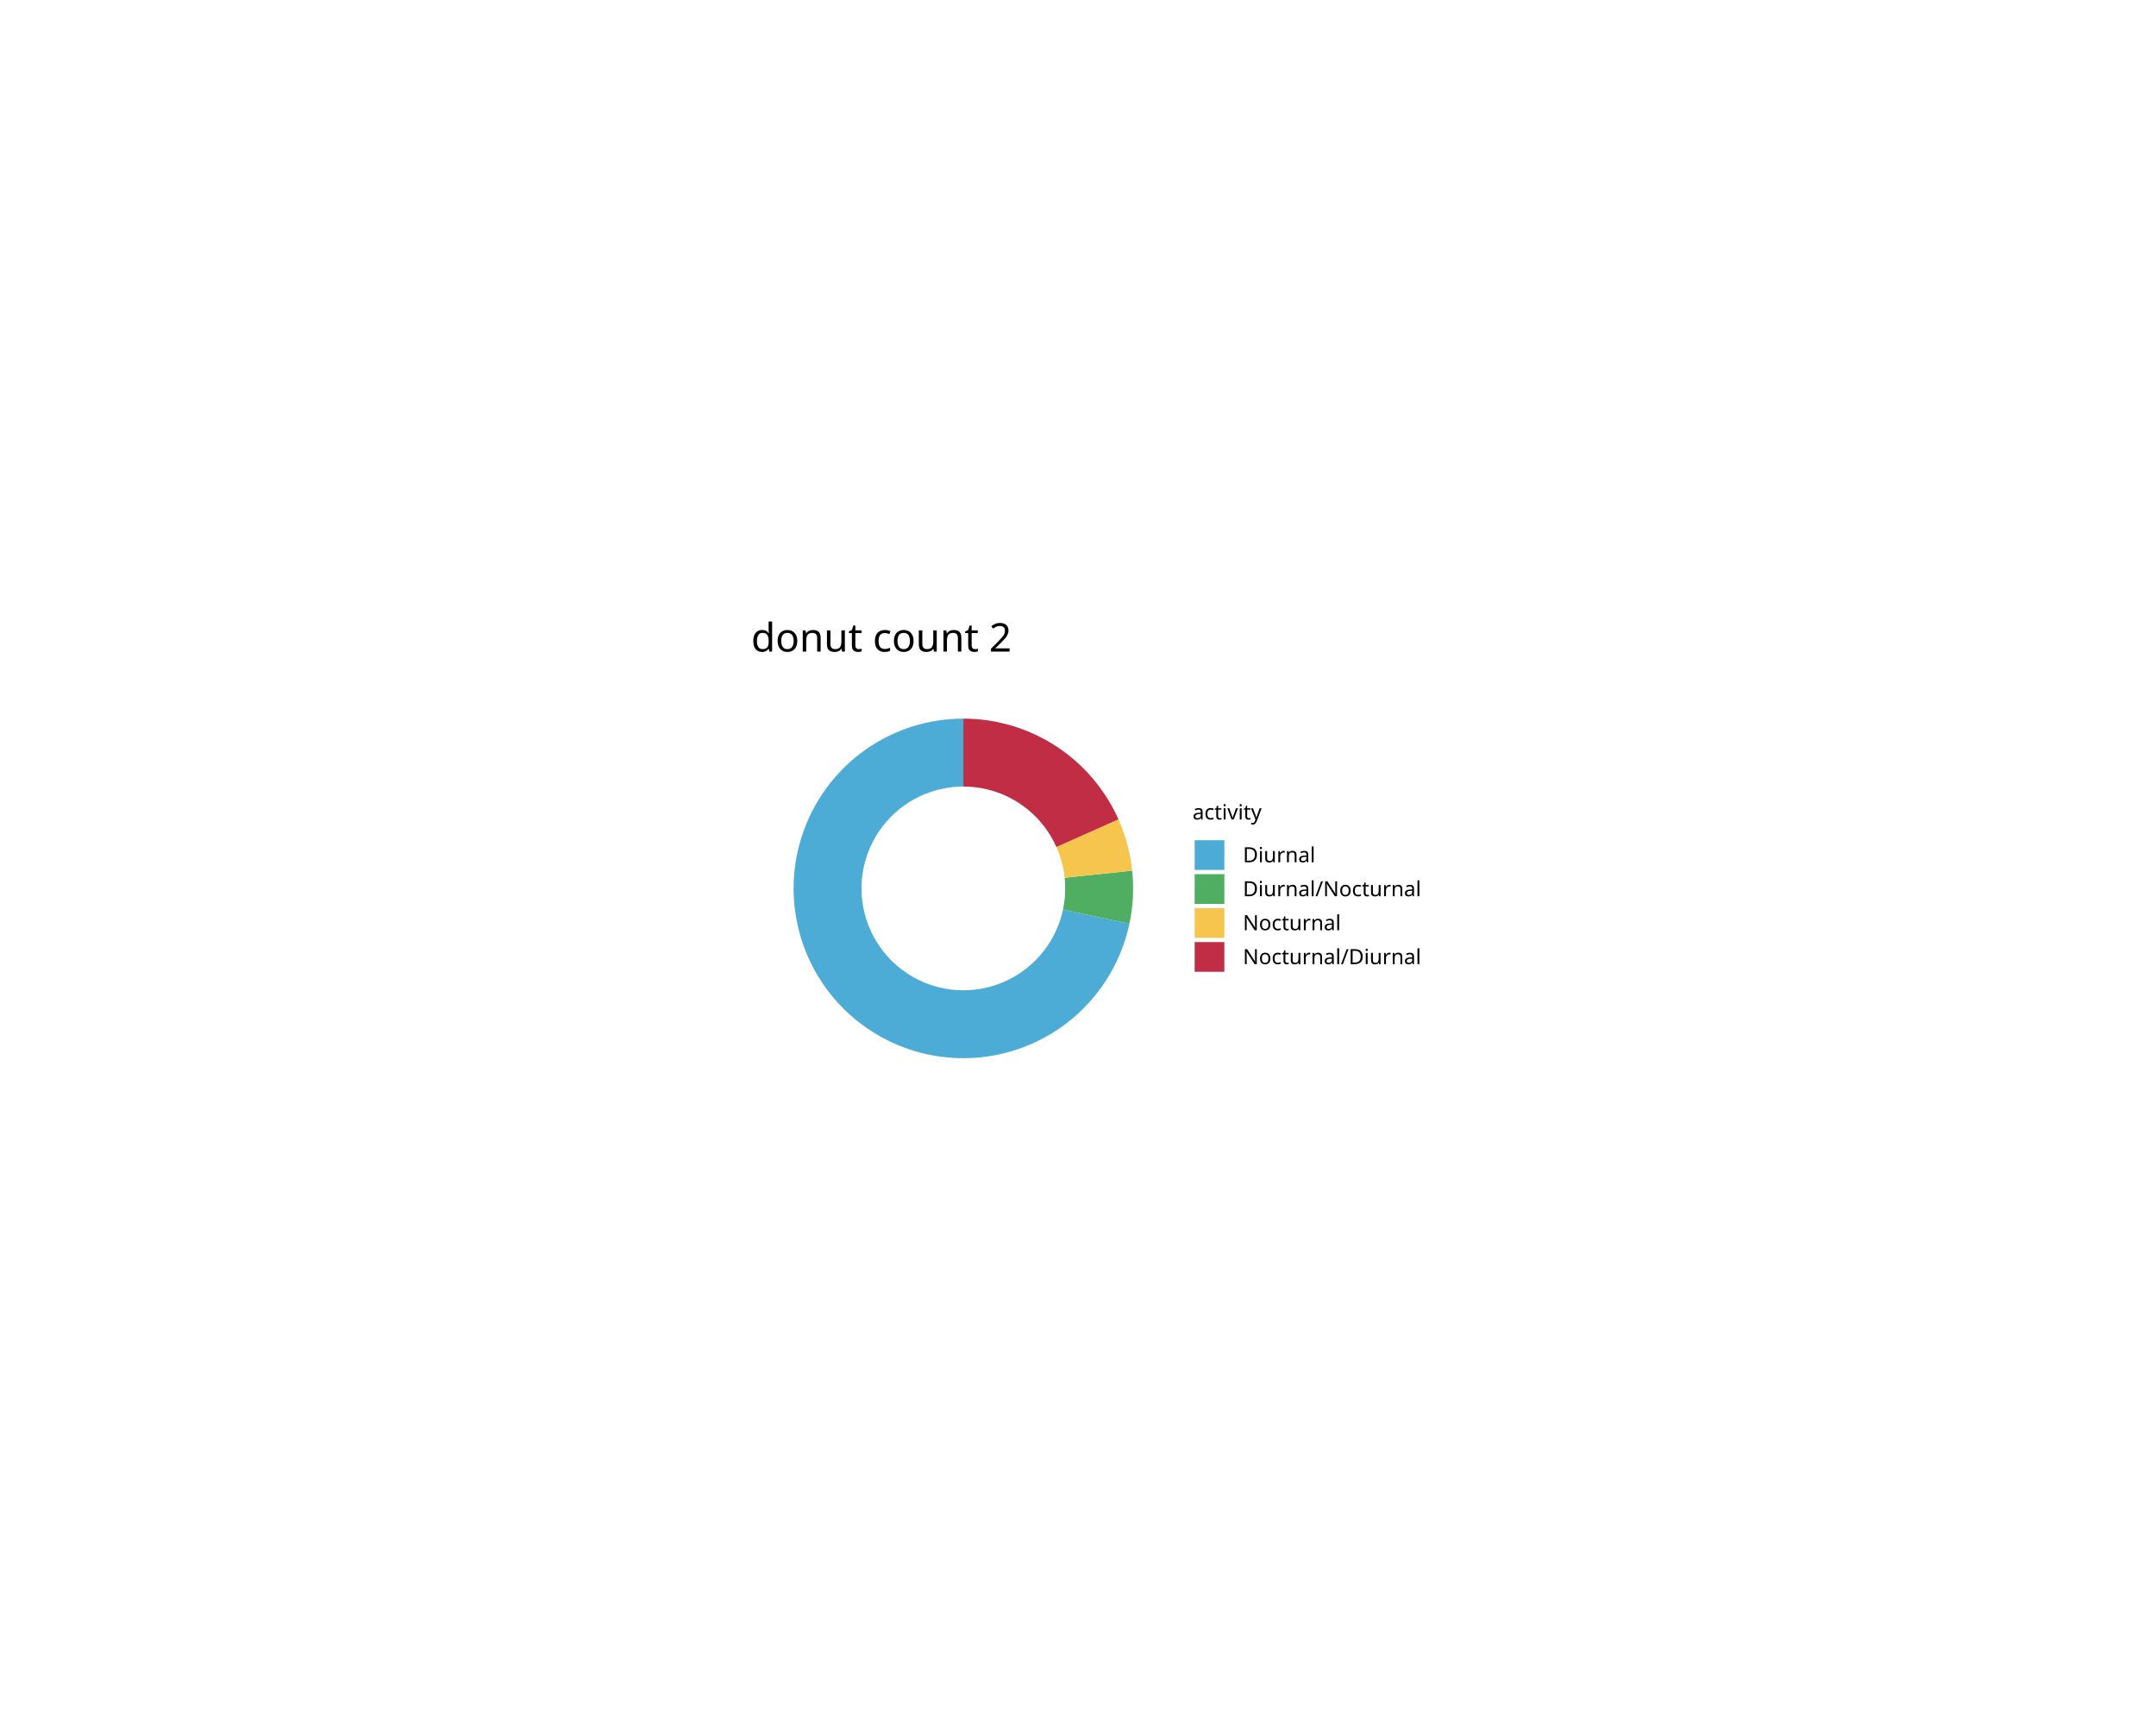
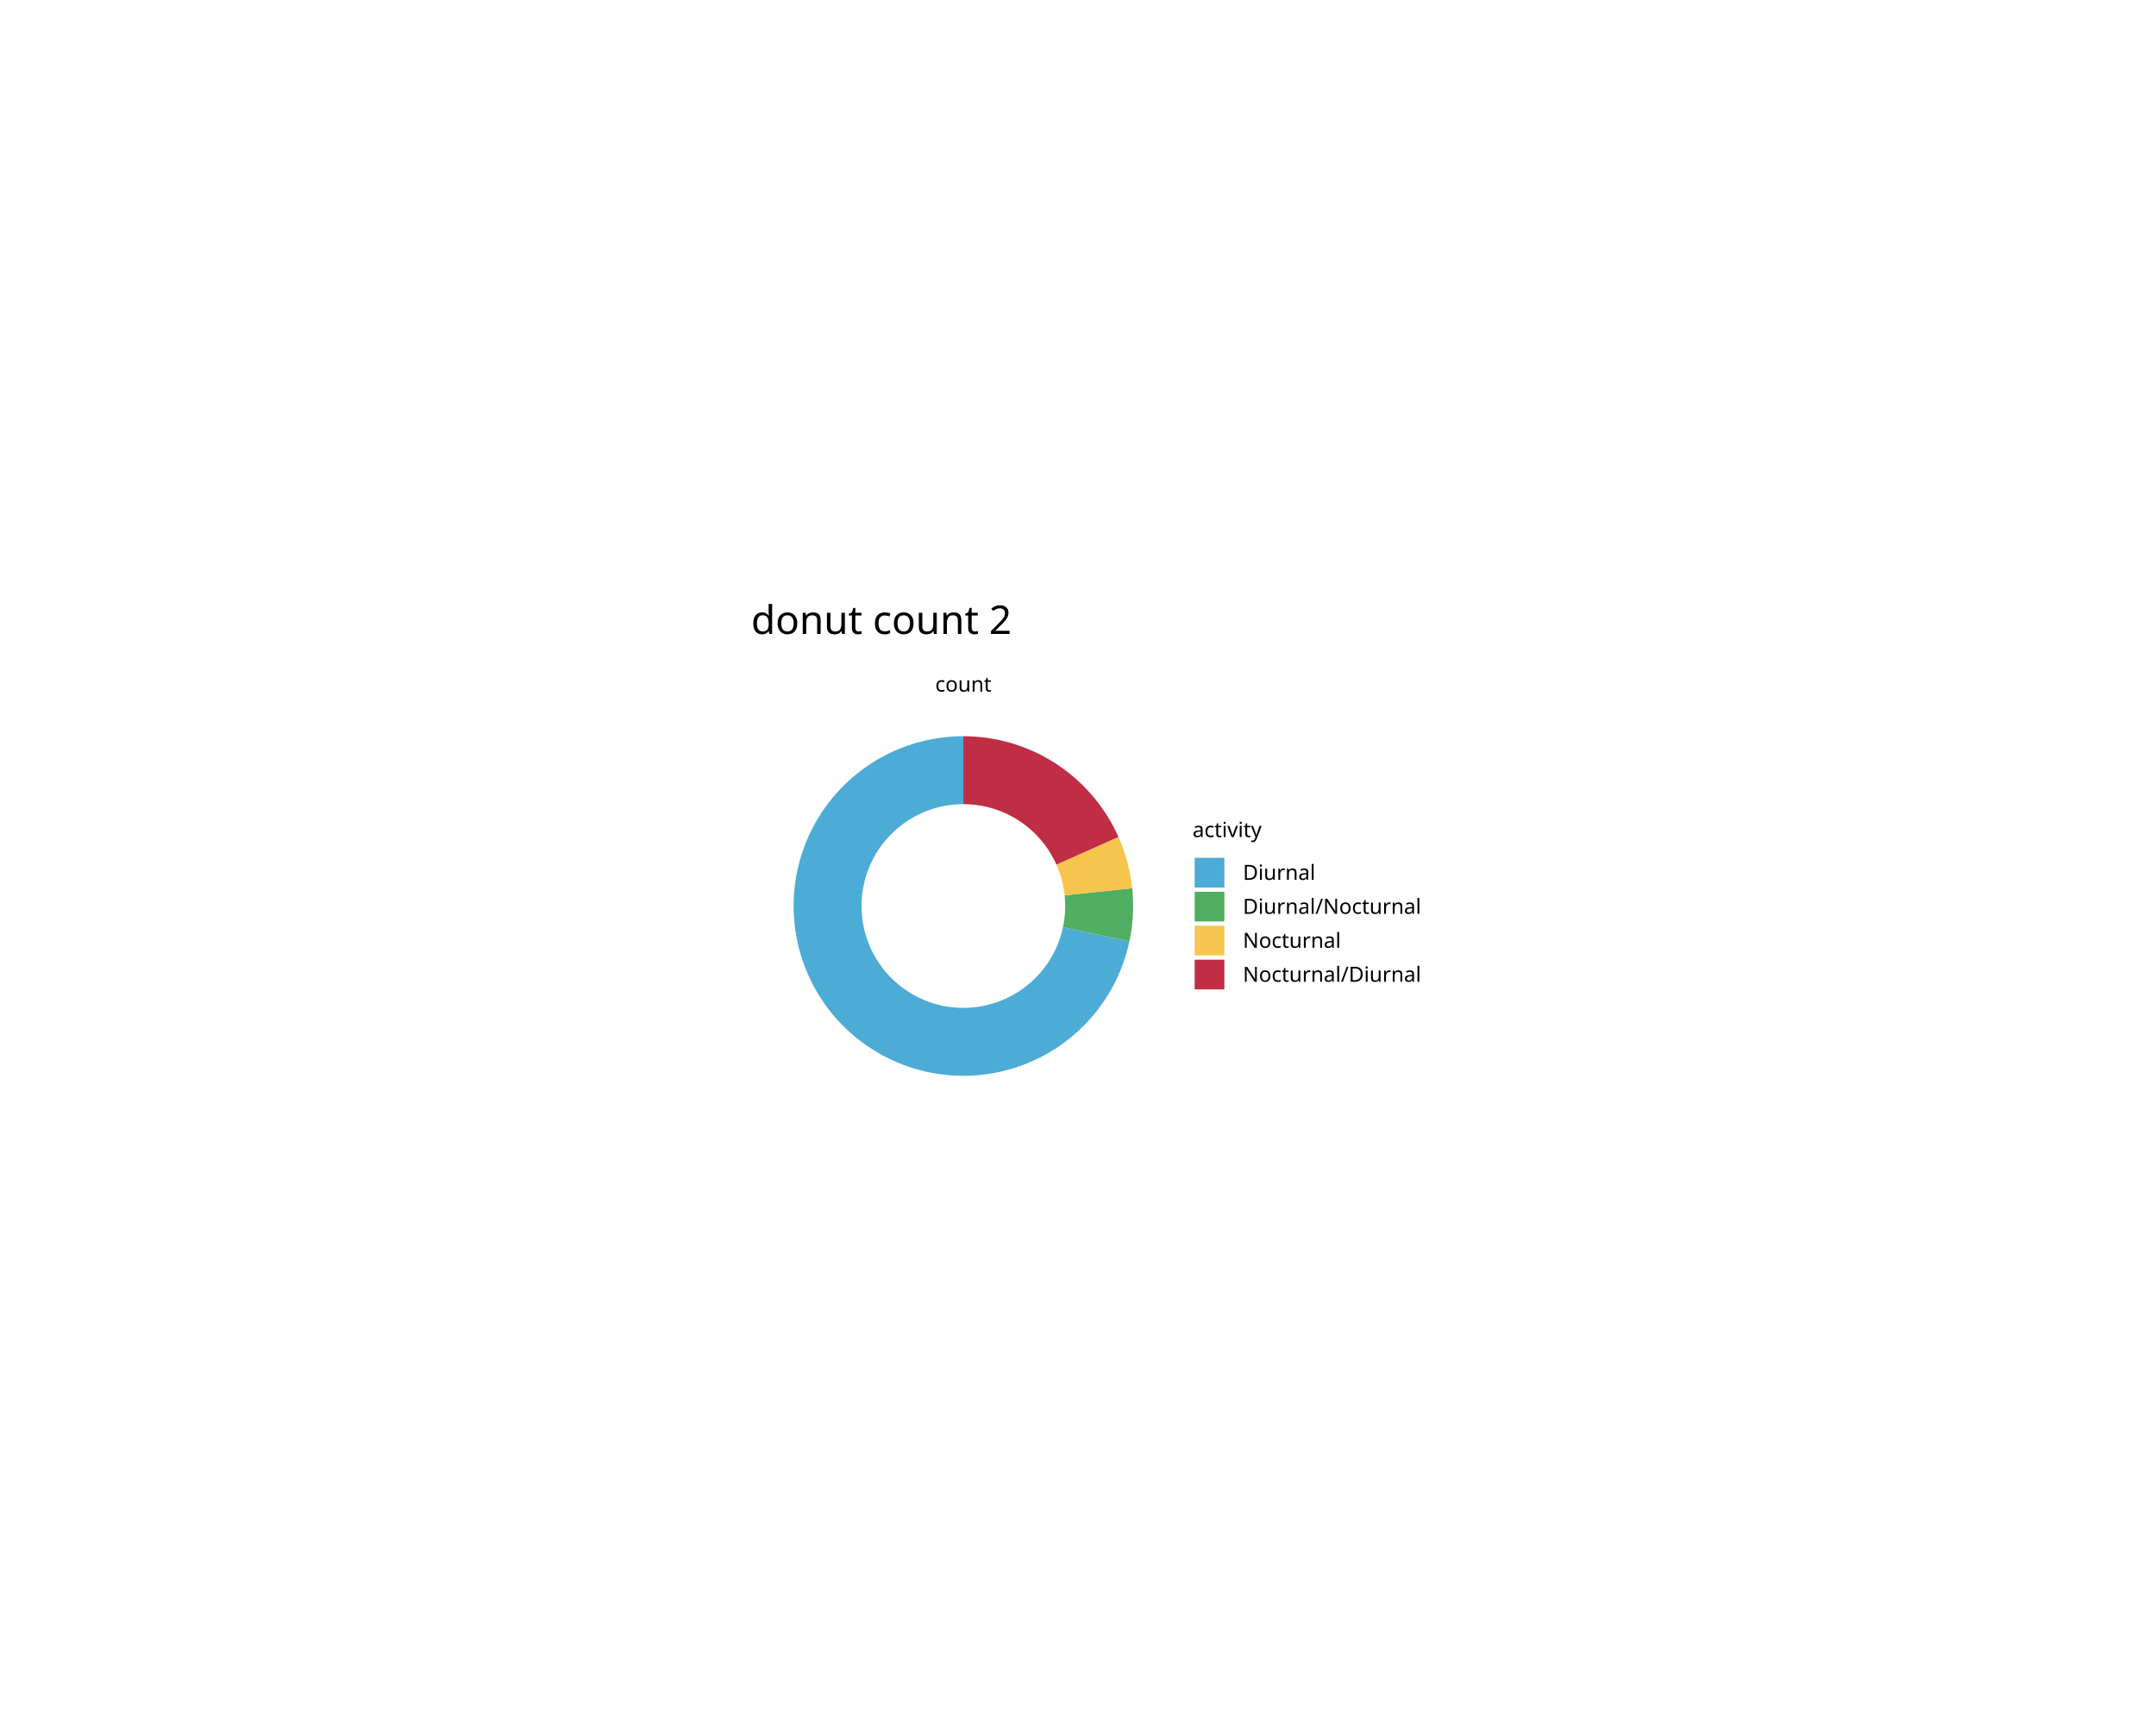
<svg xmlns="http://www.w3.org/2000/svg" class="svglite" data-engine-version="2.0" width="720.00pt" height="576.00pt" viewBox="0 0 720.00 576.00">
  <defs>
    <style type="text/css">
    .svglite line, .svglite polyline, .svglite polygon, .svglite path, .svglite rect, .svglite circle {
      fill: none;
      stroke: #000000;
      stroke-linecap: round;
      stroke-linejoin: round;
      stroke-miterlimit: 10.00;
    }
  </style>
  </defs>
  <rect width="100%" height="100%" style="stroke: none; fill: #FFFFFF;" />
  <defs>
    <clipPath id="cpMC4wMHw3MjAuMDB8MC4wMHw1NzYuMDA=">
      <rect x="0.00" y="0.00" width="720.00" height="576.00" />
    </clipPath>
  </defs>
  <g clip-path="url(#cpMC4wMHw3MjAuMDB8MC4wMHw1NzYuMDA=)">
</g>
  <defs>
-     <clipPath id="cpMjQ1LjM3fDQ3NC42M3wyMDMuMDB8MzczLjAw">
-       <rect x="245.37" y="203.00" width="229.26" height="170.00" />
+     <clipPath id="cpMjQ1LjM3fDQ3NC42M3wxOTcuMTN8Mzc4Ljg3">
+       <rect x="245.37" y="197.13" width="229.26" height="181.75" />
    </clipPath>
  </defs>
-   <g clip-path="url(#cpMjQ1LjM3fDQ3NC42M3wyMDMuMDB8MzczLjAw)">
-     <rect x="245.37" y="203.00" width="229.26" height="170.00" style="stroke-width: 1.07; stroke: #FFFFFF; fill: #FFFFFF;" />
+   <g clip-path="url(#cpMjQ1LjM3fDQ3NC42M3wxOTcuMTN8Mzc4Ljg3)">
+     <rect x="245.37" y="197.13" width="229.26" height="181.75" style="stroke-width: 1.07; stroke: #FFFFFF; fill: #FFFFFF;" />
  </g>
  <g clip-path="url(#cpMC4wMHw3MjAuMDB8MC4wMHw1NzYuMDA=)">
</g>
  <defs>
-     <clipPath id="cpMjUwLjg1fDM5Mi41OHwyMjUuNzl8MzY3LjUy">
-       <rect x="250.85" y="225.79" width="141.73" height="141.73" />
+     <clipPath id="cpMjUwLjg1fDM5Mi41OHwyMzEuNjZ8MzczLjM5">
+       <rect x="250.85" y="231.66" width="141.73" height="141.73" />
    </clipPath>
  </defs>
-   <g clip-path="url(#cpMjUwLjg1fDM5Mi41OHwyMjUuNzl8MzY3LjUy)">
+   <g clip-path="url(#cpMjUwLjg1fDM5Mi41OHwyMzEuNjZ8MzczLjM5)">
</g>
  <g clip-path="url(#cpMC4wMHw3MjAuMDB8MC4wMHw1NzYuMDA=)">
</g>
-   <g clip-path="url(#cpMjUwLjg1fDM5Mi41OHwyMjUuNzl8MzY3LjUy)">
-     <polygon points="321.71,262.64 321.71,260.57 321.71,258.51 321.71,256.45 321.71,254.39 321.71,252.33 321.71,250.27 321.71,248.21 321.71,246.14 321.71,244.08 321.71,242.02 321.71,239.96 319.80,239.99 317.88,240.09 315.97,240.25 314.06,240.48 312.16,240.77 310.28,241.12 308.40,241.54 306.55,242.03 304.71,242.57 302.88,243.18 301.09,243.85 299.31,244.57 297.56,245.36 295.84,246.21 294.14,247.11 292.48,248.08 290.86,249.09 289.26,250.16 287.71,251.29 286.19,252.47 284.72,253.69 283.28,254.97 281.90,256.30 280.55,257.67 279.26,259.08 278.01,260.54 276.81,262.04 275.67,263.58 274.57,265.16 273.53,266.77 272.55,268.42 271.62,270.10 270.75,271.81 269.94,273.55 269.19,275.32 268.50,277.11 267.87,278.92 267.30,280.75 266.79,282.60 266.35,284.47 265.96,286.35 265.65,288.25 265.40,290.15 265.21,292.06 265.08,293.97 265.03,295.89 265.03,297.81 265.11,299.73 265.24,301.64 265.44,303.55 265.71,305.45 266.04,307.35 266.43,309.22 266.89,311.09 267.41,312.94 267.99,314.76 268.64,316.57 269.34,318.36 270.11,320.12 270.93,321.85 271.81,323.56 272.75,325.23 273.75,326.87 274.80,328.48 275.90,330.05 277.06,331.58 278.27,333.07 279.52,334.52 280.83,335.93 282.18,337.29 283.58,338.60 285.02,339.87 286.51,341.09 288.03,342.25 289.59,343.37 291.19,344.43 292.83,345.43 294.50,346.38 296.20,347.28 297.92,348.11 299.68,348.89 301.46,349.60 303.26,350.26 305.09,350.85 306.93,351.38 308.79,351.85 310.67,352.26 312.56,352.60 314.46,352.88 316.37,353.09 318.28,353.24 320.20,353.32 322.12,353.34 324.04,353.30 325.95,353.19 327.86,353.01 329.77,352.77 331.66,352.47 333.55,352.10 335.42,351.66 337.27,351.17 339.11,350.61 340.92,349.99 342.72,349.31 344.49,348.57 346.23,347.77 347.95,346.91 349.63,345.99 351.29,345.02 352.91,343.99 354.49,342.91 356.04,341.77 357.55,340.58 359.02,339.35 360.44,338.06 361.82,336.72 363.15,335.34 364.44,333.92 365.67,332.45 366.86,330.94 368.00,329.39 369.08,327.81 370.11,326.19 371.08,324.53 371.99,322.85 372.85,321.13 373.65,319.38 374.39,317.61 375.07,315.82 375.69,314.00 376.24,312.16 376.74,310.31 377.17,308.44 375.15,308.01 373.14,307.58 371.12,307.15 369.10,306.72 367.09,306.30 365.07,305.87 363.05,305.44 361.04,305.01 359.02,304.58 357.00,304.15 354.99,303.72 354.53,305.61 353.97,307.46 353.30,309.28 352.53,311.06 351.66,312.79 350.69,314.47 349.63,316.09 348.47,317.65 347.23,319.14 345.91,320.56 344.51,321.90 343.03,323.16 341.49,324.33 339.88,325.41 338.21,326.40 336.49,327.29 334.72,328.08 332.91,328.77 331.06,329.36 329.18,329.84 327.28,330.21 325.36,330.47 323.43,330.62 321.49,330.67 319.55,330.60 317.62,330.42 315.70,330.13 313.81,329.74 311.93,329.23 310.09,328.62 308.29,327.91 306.53,327.09 304.82,326.18 303.17,325.17 301.58,324.06 300.05,322.87 298.59,321.60 297.20,320.24 295.90,318.80 294.68,317.30 293.55,315.72 292.51,314.09 291.56,312.40 290.71,310.65 289.97,308.86 289.32,307.03 288.78,305.17 288.35,303.28 288.03,301.37 287.81,299.44 287.71,297.51 287.72,295.57 287.83,293.63 288.06,291.71 288.40,289.80 288.84,287.91 289.39,286.05 290.05,284.23 290.81,282.45 291.67,280.71 292.62,279.02 293.67,277.39 294.82,275.83 296.05,274.33 297.36,272.90 298.75,271.56 300.22,270.29 301.76,269.11 303.36,268.01 305.02,267.01 306.74,266.11 308.50,265.31 310.31,264.61 312.15,264.01 314.03,263.52 315.93,263.13 317.85,262.86 319.78,262.69 " style="stroke-width: 1.07; stroke: none; stroke-linecap: butt; stroke-linejoin: miter; fill: #4DACD6;" />
-     <polygon points="354.99,303.72 357.00,304.15 359.02,304.58 361.04,305.01 363.05,305.44 365.07,305.87 367.09,306.30 369.10,306.72 371.12,307.15 373.14,307.58 375.15,308.01 377.17,308.44 377.55,306.50 377.86,304.54 378.10,302.58 378.27,300.61 378.37,298.63 378.41,296.65 378.37,294.67 378.27,292.70 378.10,290.73 376.05,290.94 374.00,291.16 371.95,291.37 369.90,291.59 367.85,291.80 365.80,292.02 363.75,292.23 361.69,292.45 359.64,292.67 357.59,292.88 355.54,293.10 355.70,295.23 355.72,297.36 355.61,299.50 355.37,301.62 " style="stroke-width: 1.07; stroke: none; stroke-linecap: butt; stroke-linejoin: miter; fill: #4FAE62;" />
-     <polygon points="355.54,293.10 357.59,292.88 359.64,292.67 361.69,292.45 363.75,292.23 365.80,292.02 367.85,291.80 369.90,291.59 371.95,291.37 374.00,291.16 376.05,290.94 378.10,290.73 377.86,288.76 377.55,286.81 377.17,284.86 376.72,282.94 376.21,281.03 375.63,279.13 374.99,277.26 374.28,275.41 373.51,273.59 371.62,274.43 369.74,275.27 367.86,276.11 365.97,276.95 364.09,277.79 362.21,278.62 360.32,279.46 358.44,280.30 356.56,281.14 354.67,281.98 352.79,282.82 353.60,284.80 354.28,286.82 354.83,288.88 355.25,290.98 " style="stroke-width: 1.07; stroke: none; stroke-linecap: butt; stroke-linejoin: miter; fill: #F6C54D;" />
-     <polygon points="352.79,282.82 354.67,281.98 356.56,281.14 358.44,280.30 360.32,279.46 362.21,278.62 364.09,277.79 365.97,276.95 367.86,276.11 369.74,275.27 371.62,274.43 373.51,273.59 372.70,271.85 371.83,270.14 370.90,268.46 369.92,266.81 368.88,265.19 367.78,263.61 366.64,262.07 365.44,260.57 364.19,259.11 362.90,257.69 361.55,256.32 360.17,254.99 358.73,253.71 357.26,252.48 355.74,251.31 354.18,250.18 352.59,249.11 350.96,248.09 349.30,247.12 347.61,246.22 345.88,245.37 344.13,244.58 342.36,243.85 340.56,243.18 338.73,242.57 336.89,242.03 335.03,241.55 333.16,241.13 331.27,240.77 329.37,240.48 327.47,240.25 325.55,240.09 323.64,239.99 321.71,239.96 321.71,242.02 321.71,244.08 321.71,246.14 321.71,248.21 321.71,250.27 321.71,252.33 321.71,254.39 321.71,256.45 321.71,258.51 321.71,260.57 321.71,262.64 323.67,262.69 325.62,262.86 327.56,263.14 329.48,263.53 331.38,264.04 333.24,264.65 335.06,265.36 336.84,266.18 338.57,267.10 340.24,268.12 341.85,269.24 343.40,270.44 344.87,271.73 346.27,273.11 347.58,274.56 348.81,276.09 349.95,277.68 350.99,279.34 351.94,281.05 " style="stroke-width: 1.07; stroke: none; stroke-linecap: butt; stroke-linejoin: miter; fill: #C02D45;" />
+   <g clip-path="url(#cpMjUwLjg1fDM5Mi41OHwyMzEuNjZ8MzczLjM5)">
+     <polygon points="321.71,268.51 321.71,266.45 321.71,264.39 321.71,262.33 321.71,260.27 321.71,258.20 321.71,256.14 321.71,254.08 321.71,252.02 321.71,249.96 321.71,247.90 321.71,245.83 319.80,245.87 317.88,245.96 315.97,246.13 314.06,246.35 312.16,246.64 310.28,247.00 308.40,247.42 306.55,247.90 304.71,248.45 302.88,249.05 301.09,249.72 299.31,250.45 297.56,251.24 295.84,252.08 294.14,252.99 292.48,253.95 290.86,254.97 289.26,256.04 287.71,257.17 286.19,258.34 284.72,259.57 283.28,260.85 281.90,262.17 280.55,263.54 279.26,264.96 278.01,266.42 276.81,267.92 275.67,269.46 274.57,271.03 273.53,272.65 272.55,274.30 271.62,275.98 270.75,277.69 269.94,279.43 269.19,281.19 268.50,282.98 267.87,284.80 267.30,286.63 266.79,288.48 266.35,290.35 265.96,292.23 265.65,294.12 265.40,296.02 265.21,297.93 265.08,299.85 265.03,301.77 265.03,303.69 265.11,305.61 265.24,307.52 265.44,309.43 265.71,311.33 266.04,313.22 266.43,315.10 266.89,316.96 267.41,318.81 267.99,320.64 268.64,322.45 269.34,324.23 270.11,325.99 270.93,327.73 271.81,329.43 272.75,331.11 273.75,332.75 274.80,334.35 275.90,335.92 277.06,337.45 278.27,338.95 279.52,340.40 280.83,341.80 282.18,343.16 283.58,344.48 285.02,345.75 286.51,346.96 288.03,348.13 289.59,349.24 291.19,350.30 292.83,351.31 294.50,352.26 296.20,353.15 297.92,353.99 299.68,354.76 301.46,355.48 303.26,356.13 305.09,356.73 306.93,357.26 308.79,357.73 310.67,358.13 312.56,358.48 314.46,358.75 316.37,358.97 318.28,359.12 320.20,359.20 322.12,359.22 324.04,359.17 325.95,359.06 327.86,358.89 329.77,358.65 331.66,358.34 333.55,357.97 335.42,357.54 337.27,357.04 339.11,356.49 340.92,355.87 342.72,355.19 344.49,354.44 346.23,353.64 347.95,352.79 349.63,351.87 351.29,350.89 352.91,349.87 354.49,348.78 356.04,347.65 357.55,346.46 359.02,345.22 360.44,343.93 361.82,342.60 363.15,341.22 364.44,339.79 365.67,338.33 366.86,336.82 368.00,335.27 369.08,333.68 370.11,332.06 371.08,330.41 371.99,328.72 372.85,327.00 373.65,325.26 374.39,323.49 375.07,321.69 375.69,319.88 376.24,318.04 376.74,316.18 377.17,314.31 375.15,313.89 373.14,313.46 371.12,313.03 369.10,312.60 367.09,312.17 365.07,311.74 363.05,311.31 361.04,310.89 359.02,310.46 357.00,310.03 354.99,309.60 354.53,311.48 353.97,313.34 353.30,315.16 352.53,316.94 351.66,318.67 350.69,320.35 349.63,321.97 348.47,323.53 347.23,325.02 345.91,326.44 344.51,327.78 343.03,329.03 341.49,330.20 339.88,331.29 338.21,332.27 336.49,333.17 334.72,333.96 332.91,334.65 331.06,335.23 329.18,335.71 327.28,336.08 325.36,336.35 323.43,336.50 321.49,336.54 319.55,336.47 317.62,336.30 315.70,336.01 313.81,335.61 311.93,335.11 310.09,334.50 308.29,333.78 306.53,332.97 304.82,332.05 303.17,331.04 301.58,329.94 300.05,328.75 298.59,327.47 297.20,326.11 295.90,324.68 294.68,323.17 293.55,321.60 292.51,319.96 291.56,318.27 290.71,316.53 289.97,314.74 289.32,312.91 288.78,311.05 288.35,309.16 288.03,307.25 287.81,305.32 287.71,303.38 287.72,301.45 287.83,299.51 288.06,297.58 288.40,295.68 288.84,293.79 289.39,291.93 290.05,290.11 290.81,288.32 291.67,286.58 292.62,284.90 293.67,283.27 294.82,281.70 296.05,280.21 297.36,278.78 298.75,277.43 300.22,276.16 301.76,274.98 303.36,273.89 305.02,272.89 306.74,271.99 308.50,271.18 310.31,270.48 312.15,269.88 314.03,269.39 315.93,269.01 317.85,268.73 319.78,268.57 " style="stroke-width: 1.07; stroke: none; stroke-linecap: butt; stroke-linejoin: miter; fill: #4DACD6;" />
+     <polygon points="354.99,309.60 357.00,310.03 359.02,310.46 361.04,310.89 363.05,311.31 365.07,311.74 367.09,312.17 369.10,312.60 371.12,313.03 373.14,313.46 375.15,313.89 377.17,314.31 377.55,312.37 377.86,310.42 378.10,308.45 378.27,306.48 378.37,304.51 378.41,302.53 378.37,300.55 378.27,298.57 378.10,296.60 376.05,296.82 374.00,297.03 371.95,297.25 369.90,297.46 367.85,297.68 365.80,297.89 363.75,298.11 361.69,298.32 359.64,298.54 357.59,298.76 355.54,298.97 355.70,301.10 355.72,303.24 355.61,305.37 355.37,307.50 " style="stroke-width: 1.07; stroke: none; stroke-linecap: butt; stroke-linejoin: miter; fill: #4FAE62;" />
+     <polygon points="355.54,298.97 357.59,298.76 359.64,298.54 361.69,298.32 363.75,298.11 365.80,297.89 367.85,297.68 369.90,297.46 371.95,297.25 374.00,297.03 376.05,296.82 378.10,296.60 377.86,294.64 377.55,292.68 377.17,290.74 376.72,288.81 376.21,286.90 375.63,285.01 374.99,283.14 374.28,281.29 373.51,279.47 371.62,280.31 369.74,281.14 367.86,281.98 365.97,282.82 364.09,283.66 362.21,284.50 360.32,285.34 358.44,286.18 356.56,287.01 354.67,287.85 352.79,288.69 353.60,290.67 354.28,292.70 354.83,294.76 355.25,296.85 " style="stroke-width: 1.07; stroke: none; stroke-linecap: butt; stroke-linejoin: miter; fill: #F6C54D;" />
+     <polygon points="352.79,288.69 354.67,287.85 356.56,287.01 358.44,286.18 360.32,285.34 362.21,284.50 364.09,283.66 365.97,282.82 367.86,281.98 369.74,281.14 371.62,280.31 373.51,279.47 372.70,277.73 371.83,276.01 370.90,274.33 369.92,272.68 368.88,271.07 367.78,269.49 366.64,267.95 365.44,266.44 364.19,264.98 362.90,263.57 361.55,262.19 360.17,260.87 358.73,259.59 357.26,258.36 355.74,257.18 354.18,256.05 352.59,254.98 350.96,253.96 349.30,253.00 347.61,252.09 345.88,251.24 344.13,250.46 342.36,249.73 340.56,249.06 338.73,248.45 336.89,247.90 335.03,247.42 333.16,247.00 331.27,246.65 329.37,246.35 327.47,246.13 325.55,245.96 323.64,245.87 321.71,245.83 321.71,247.90 321.71,249.96 321.71,252.02 321.71,254.08 321.71,256.14 321.71,258.20 321.71,260.27 321.71,262.33 321.71,264.39 321.71,266.45 321.71,268.51 323.67,268.57 325.62,268.74 327.56,269.02 329.48,269.41 331.38,269.91 333.24,270.52 335.06,271.24 336.84,272.06 338.57,272.98 340.24,274.00 341.85,275.11 343.40,276.32 344.87,277.61 346.27,278.98 347.58,280.44 348.81,281.96 349.95,283.55 350.99,285.21 351.94,286.93 " style="stroke-width: 1.07; stroke: none; stroke-linecap: butt; stroke-linejoin: miter; fill: #C02D45;" />
  </g>
  <g clip-path="url(#cpMC4wMHw3MjAuMDB8MC4wMHw1NzYuMDA=)">
-     <text x="398.25" y="273.64" style="font-size: 7.00px; font-family: sans;" textLength="21.40px" lengthAdjust="spacingAndGlyphs">activity</text>
-     <rect x="398.96" y="280.56" width="9.92" height="9.92" style="stroke-width: 1.07; stroke: none; stroke-linecap: butt; stroke-linejoin: miter; fill: #4DACD6;" />
-     <rect x="398.96" y="291.90" width="9.92" height="9.92" style="stroke-width: 1.07; stroke: none; stroke-linecap: butt; stroke-linejoin: miter; fill: #4FAE62;" />
-     <rect x="398.96" y="303.24" width="9.92" height="9.92" style="stroke-width: 1.07; stroke: none; stroke-linecap: butt; stroke-linejoin: miter; fill: #F6C54D;" />
-     <rect x="398.96" y="314.57" width="9.92" height="9.92" style="stroke-width: 1.07; stroke: none; stroke-linecap: butt; stroke-linejoin: miter; fill: #C02D45;" />
-     <text x="415.07" y="287.93" style="font-size: 7.00px; font-family: sans;" textLength="22.18px" lengthAdjust="spacingAndGlyphs">Diurnal</text>
-     <text x="415.07" y="299.27" style="font-size: 7.00px; font-family: sans;" textLength="54.08px" lengthAdjust="spacingAndGlyphs">Diurnal/Nocturnal</text>
-     <text x="415.07" y="310.61" style="font-size: 7.00px; font-family: sans;" textLength="29.96px" lengthAdjust="spacingAndGlyphs">Nocturnal</text>
-     <text x="415.07" y="321.94" style="font-size: 7.00px; font-family: sans;" textLength="54.08px" lengthAdjust="spacingAndGlyphs">Nocturnal/Diurnal</text>
-     <text x="250.85" y="217.57" style="font-size: 13.20px; font-family: sans;" textLength="80.01px" lengthAdjust="spacingAndGlyphs">donut count 2</text>
+     <text x="398.25" y="279.52" style="font-size: 7.00px; font-family: sans;" textLength="21.40px" lengthAdjust="spacingAndGlyphs">activity</text>
+     <rect x="398.96" y="286.43" width="9.92" height="9.92" style="stroke-width: 1.07; stroke: none; stroke-linecap: butt; stroke-linejoin: miter; fill: #4DACD6;" />
+     <rect x="398.96" y="297.77" width="9.92" height="9.92" style="stroke-width: 1.07; stroke: none; stroke-linecap: butt; stroke-linejoin: miter; fill: #4FAE62;" />
+     <rect x="398.96" y="309.11" width="9.92" height="9.92" style="stroke-width: 1.07; stroke: none; stroke-linecap: butt; stroke-linejoin: miter; fill: #F6C54D;" />
+     <rect x="398.96" y="320.45" width="9.92" height="9.92" style="stroke-width: 1.07; stroke: none; stroke-linecap: butt; stroke-linejoin: miter; fill: #C02D45;" />
+     <text x="415.07" y="293.80" style="font-size: 7.00px; font-family: sans;" textLength="22.18px" lengthAdjust="spacingAndGlyphs">Diurnal</text>
+     <text x="415.07" y="305.14" style="font-size: 7.00px; font-family: sans;" textLength="54.08px" lengthAdjust="spacingAndGlyphs">Diurnal/Nocturnal</text>
+     <text x="415.07" y="316.48" style="font-size: 7.00px; font-family: sans;" textLength="29.96px" lengthAdjust="spacingAndGlyphs">Nocturnal</text>
+     <text x="415.07" y="327.82" style="font-size: 7.00px; font-family: sans;" textLength="54.08px" lengthAdjust="spacingAndGlyphs">Nocturnal/Diurnal</text>
+     <text x="321.71" y="230.93" text-anchor="middle" style="font-size: 7.00px; font-family: sans;" textLength="17.13px" lengthAdjust="spacingAndGlyphs">count</text>
+     <text x="250.85" y="211.69" style="font-size: 13.20px; font-family: sans;" textLength="80.01px" lengthAdjust="spacingAndGlyphs">donut count 2</text>
  </g>
</svg>
